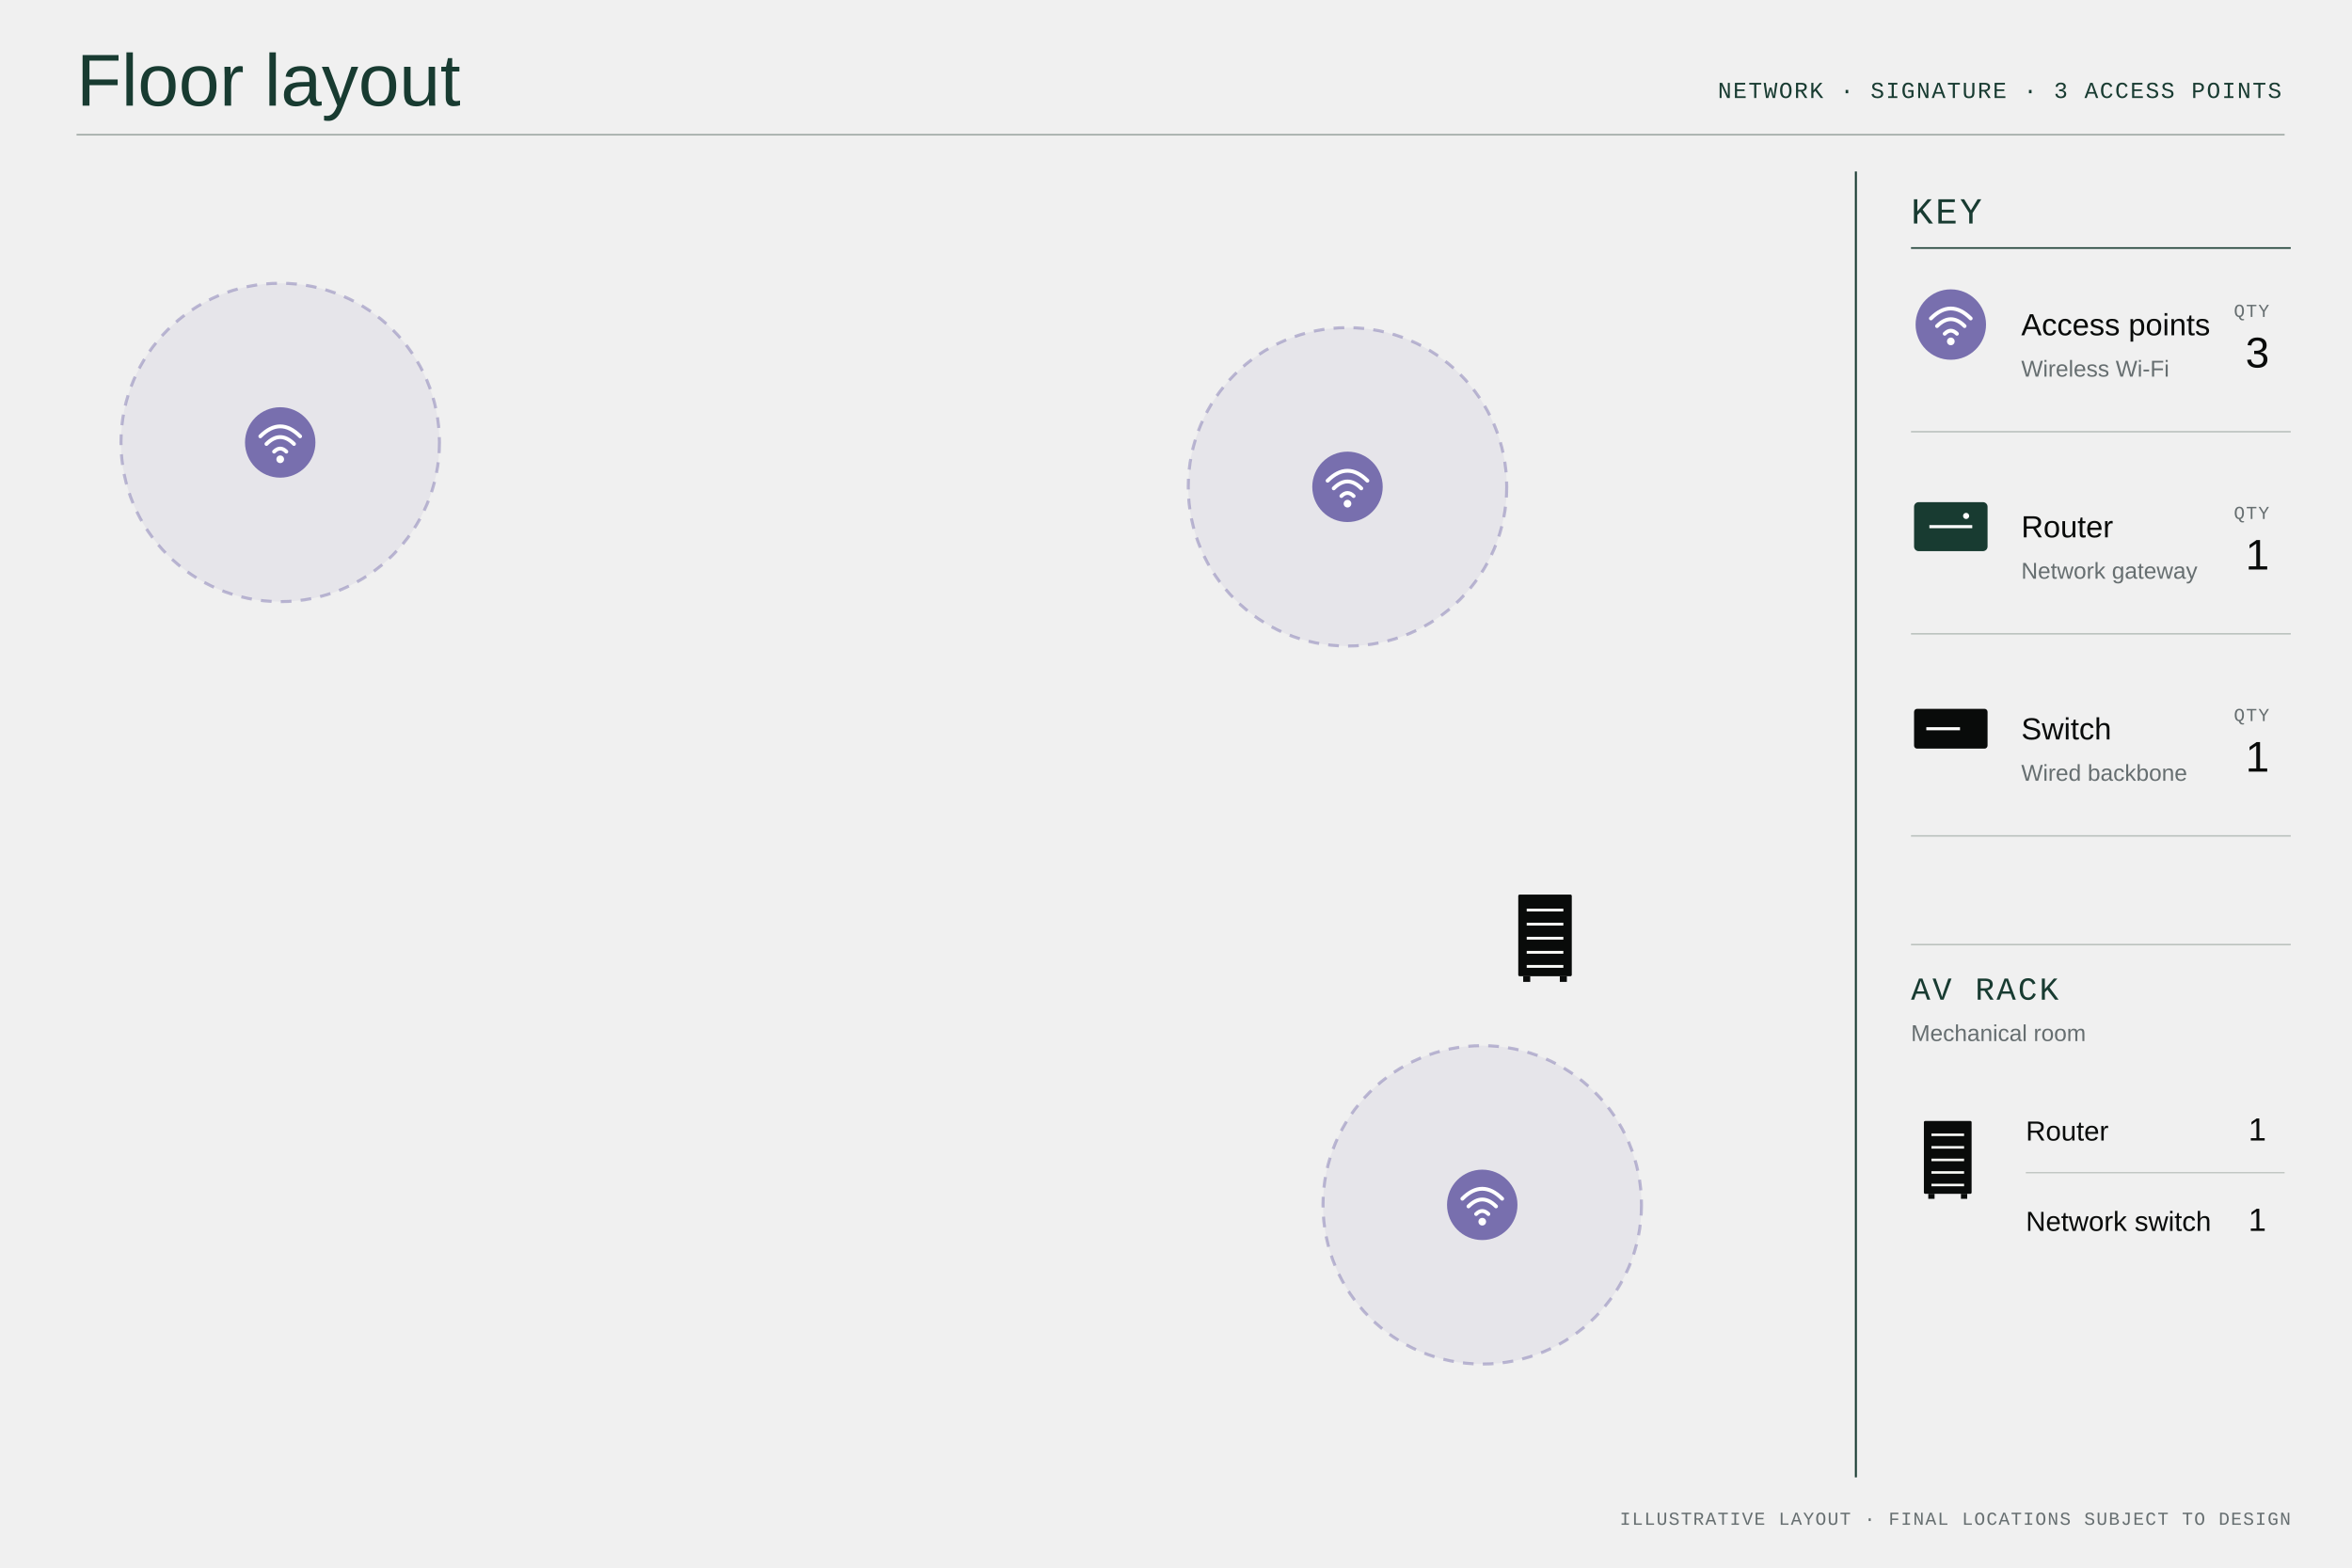
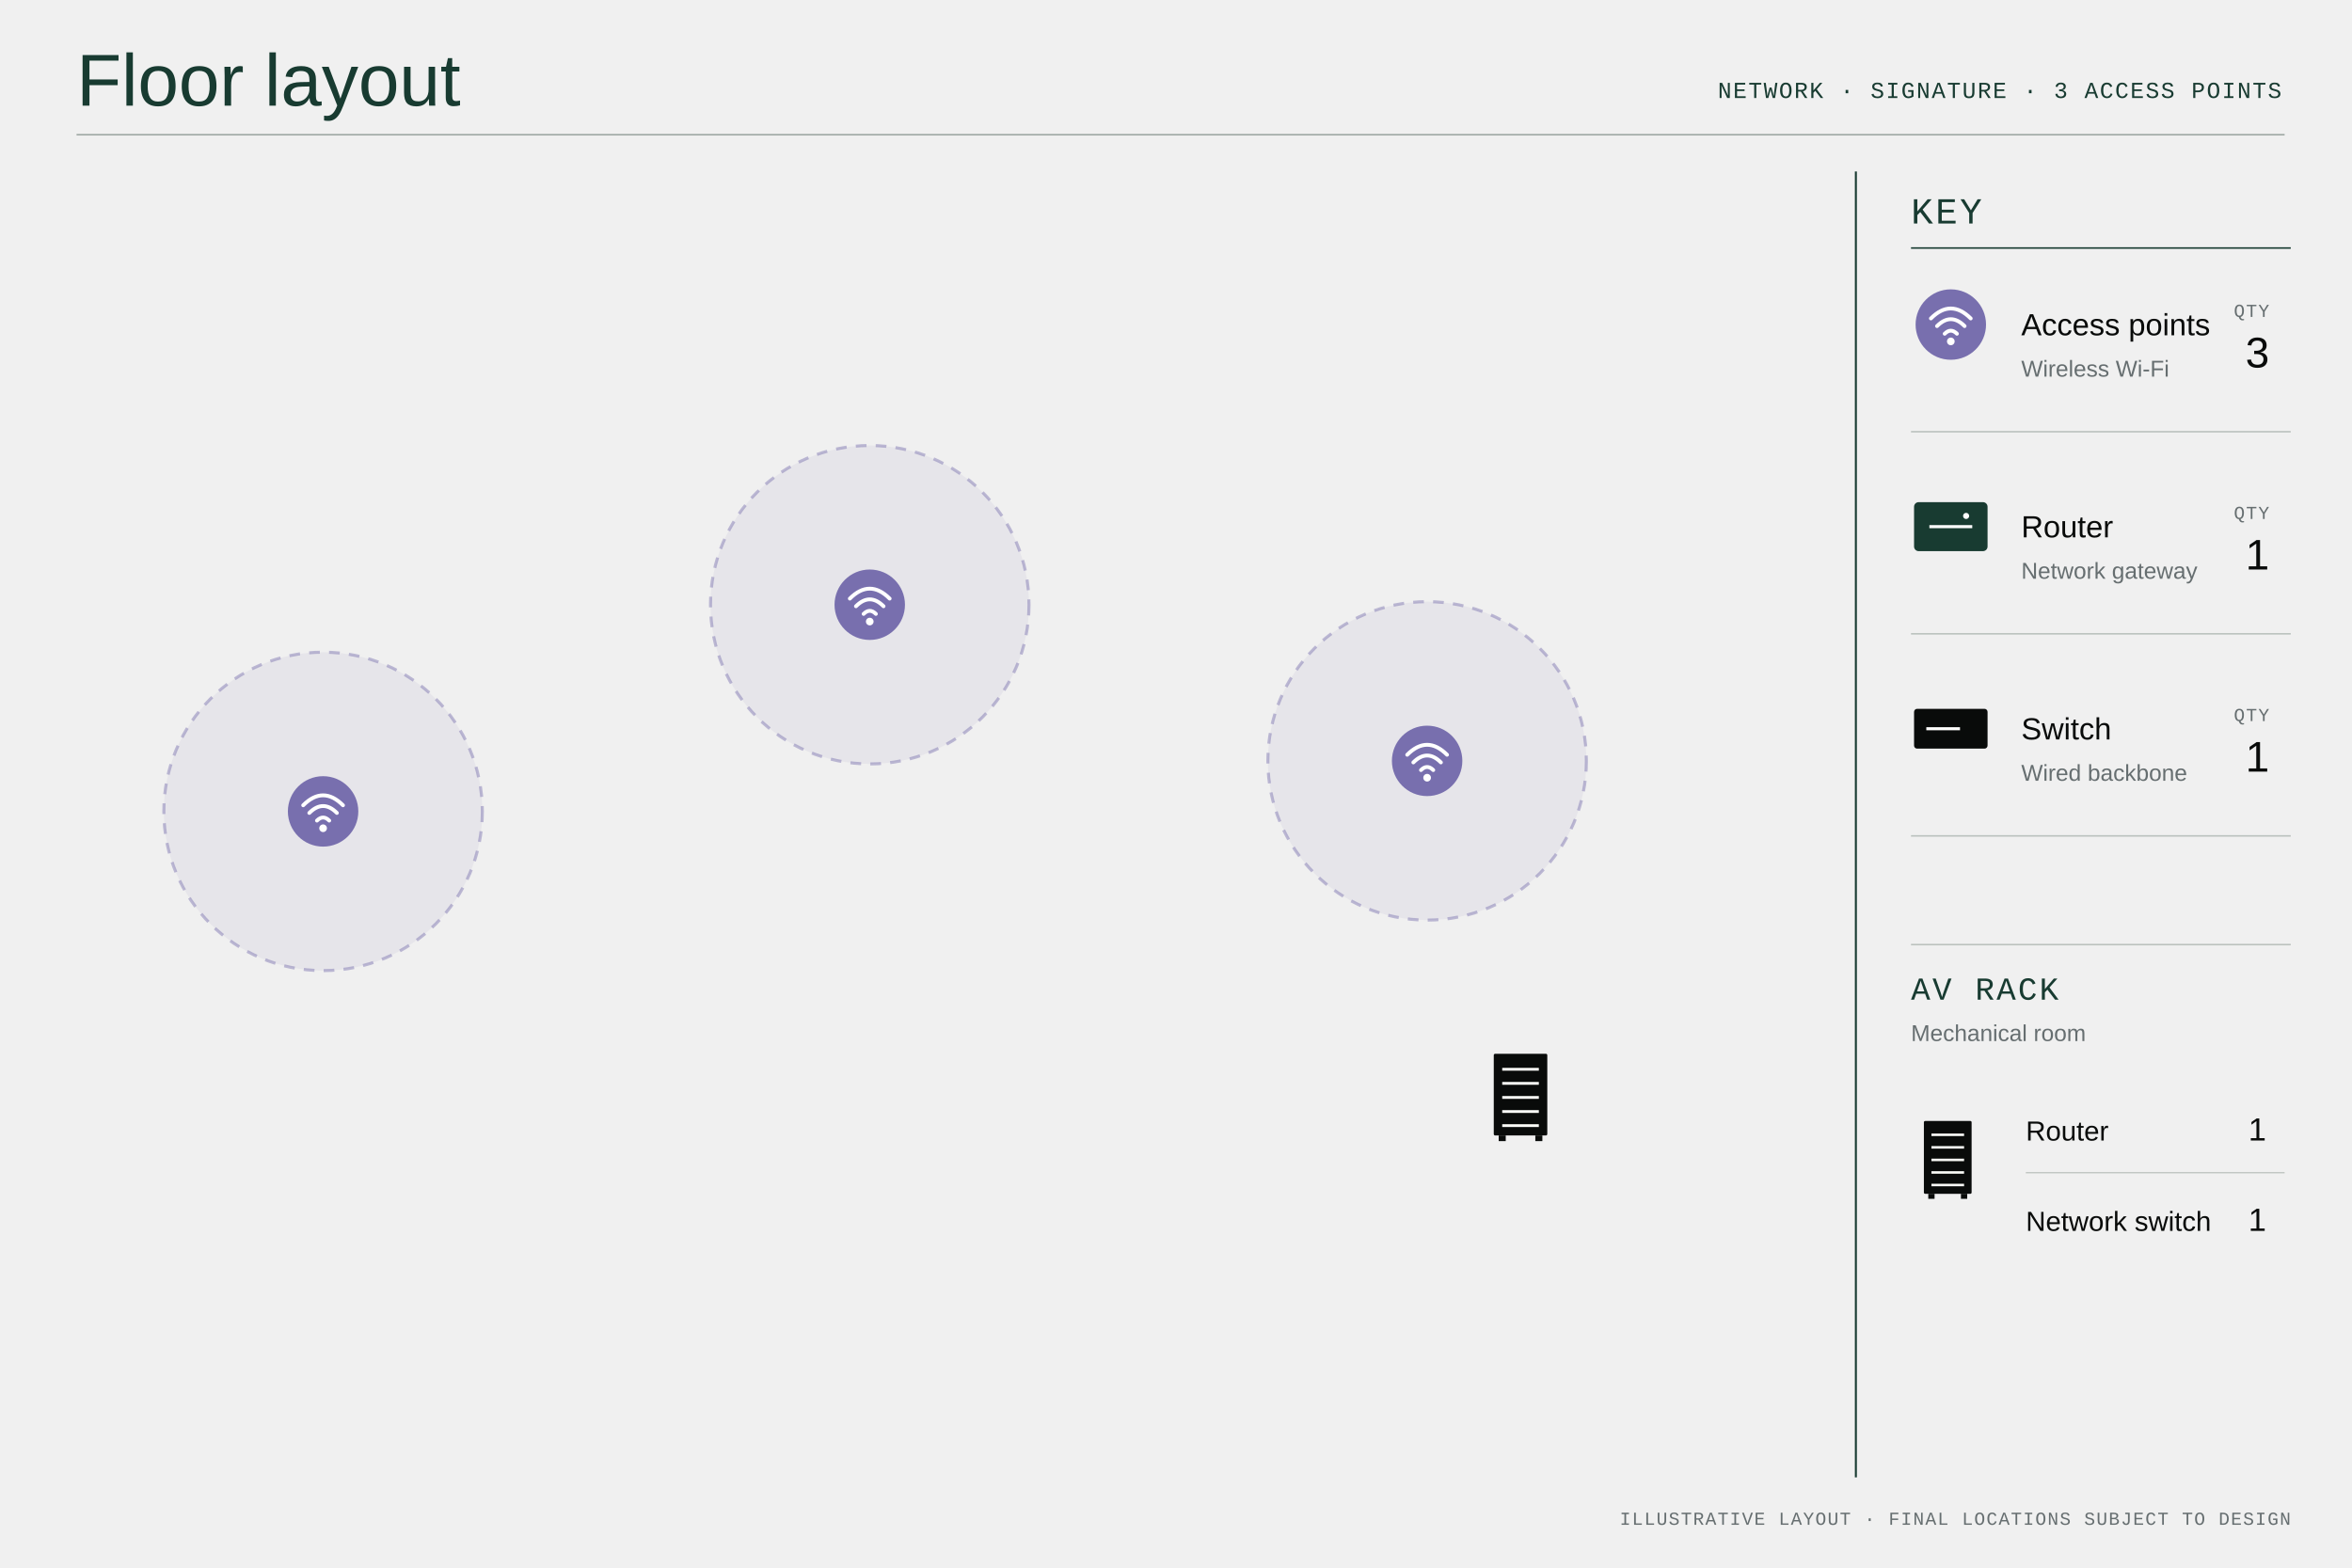
<svg xmlns="http://www.w3.org/2000/svg" viewBox="0 0 1536 1024" width="1536" height="1024" role="img" aria-label="Network Signature floor layout and equipment key">
  <text x="50" y="69" fill="#183B31" font-family="Arial,Helvetica,sans-serif" font-size="48">Floor layout</text>
  <text x="1490" y="64" fill="#183B31" font-family="IBM Plex Mono,Courier New,monospace" font-size="15" letter-spacing=".065em" text-anchor="end">NETWORK · SIGNATURE · 3 ACCESS POINTS</text>
  <line x1="50" y1="88" x2="1492" y2="88" stroke="#9DA7A3" stroke-width="1" />
-   <circle cx="880" cy="318" r="104" fill="#786FAE" fill-opacity=".08" stroke="#786FAE" stroke-opacity=".45" stroke-width="2" stroke-dasharray="7 6" />
-   <g transform="translate(880,318)">
+   <circle cx="568" cy="395" r="104" fill="#786FAE" fill-opacity=".08" stroke="#786FAE" stroke-opacity=".45" stroke-width="2" stroke-dasharray="7 6" />
+   <g transform="translate(568,395)">
    <circle r="23" fill="#786FAE" />
    <path d="M-13 -4q13 -13 26 0M-9 1q9 -9 18 0M-4 6q4 -4 8 0" fill="none" stroke="white" stroke-width="2.5" stroke-linecap="round" />
    <circle cy="11" r="2.5" fill="white" />
  </g>
-   <circle cx="183" cy="289" r="104" fill="#786FAE" fill-opacity=".08" stroke="#786FAE" stroke-opacity=".45" stroke-width="2" stroke-dasharray="7 6" />
-   <g transform="translate(183,289)">
+   <circle cx="211" cy="530" r="104" fill="#786FAE" fill-opacity=".08" stroke="#786FAE" stroke-opacity=".45" stroke-width="2" stroke-dasharray="7 6" />
+   <g transform="translate(211,530)">
    <circle r="23" fill="#786FAE" />
    <path d="M-13 -4q13 -13 26 0M-9 1q9 -9 18 0M-4 6q4 -4 8 0" fill="none" stroke="white" stroke-width="2.5" stroke-linecap="round" />
    <circle cy="11" r="2.5" fill="white" />
  </g>
-   <circle cx="968" cy="787" r="104" fill="#786FAE" fill-opacity=".08" stroke="#786FAE" stroke-opacity=".45" stroke-width="2" stroke-dasharray="7 6" />
-   <g transform="translate(968,787)">
+   <circle cx="932" cy="497" r="104" fill="#786FAE" fill-opacity=".08" stroke="#786FAE" stroke-opacity=".45" stroke-width="2" stroke-dasharray="7 6" />
+   <g transform="translate(932,497)">
    <circle r="23" fill="#786FAE" />
    <path d="M-13 -4q13 -13 26 0M-9 1q9 -9 18 0M-4 6q4 -4 8 0" fill="none" stroke="white" stroke-width="2.5" stroke-linecap="round" />
    <circle cy="11" r="2.5" fill="white" />
  </g>
-   <g transform="translate(1009,611) scale(0.92)">
+   <g transform="translate(993,715) scale(0.92)">
    <rect x="-19" y="-29" width="38" height="58" rx="1" fill="#090B0A" />
    <path d="M-13 -18h26M-13 -8h26M-13 2h26M-13 12h26M-13 22h26" stroke="#FAFBF7" stroke-width="2" />
    <path d="M-13 29v4m26 -4v4" stroke="#090B0A" stroke-width="5" />
  </g>
  <line x1="1212" y1="112" x2="1212" y2="965" stroke="#183B31" stroke-width="1.3" />
  <text x="1248" y="146" fill="#183B31" font-family="IBM Plex Mono,Courier New,monospace" font-size="24" letter-spacing=".065em">KEY</text>
  <line x1="1248" y1="162" x2="1496" y2="162" stroke="#183B31" stroke-width="1" />
  <g>
    <g transform="translate(1274,212)">
      <circle r="23" fill="#786FAE" />
      <path d="M-13 -4q13 -13 26 0M-9 1q9 -9 18 0M-4 6q4 -4 8 0" fill="none" stroke="white" stroke-width="2.5" stroke-linecap="round" />
      <circle cy="11" r="2.5" fill="white" />
    </g>
    <text x="1320" y="219" fill="#090B0A" font-family="Arial,Helvetica,sans-serif" font-size="20">Access points</text>
    <text x="1320" y="246" fill="#666E70" font-family="Arial,Helvetica,sans-serif" font-size="15">Wireless Wi-Fi</text>
    <text x="1482" y="207" fill="#666E70" font-family="IBM Plex Mono,Courier New,monospace" font-size="12" letter-spacing=".065em" text-anchor="end">QTY</text>
    <text x="1482" y="240" fill="#090B0A" font-family="Arial,Helvetica,sans-serif" font-size="28" text-anchor="end">3</text>
    <line x1="1248" y1="282" x2="1496" y2="282" stroke="#BBC2BE" stroke-width="1" />
  </g>
  <g>
    <g transform="translate(1274,344)">
      <rect x="-24" y="-16" width="48" height="32" rx="3" fill="#183B31" />
      <path d="M-14 0h28" stroke="white" stroke-width="2" />
      <circle cx="10" cy="-7" r="2" fill="white" />
    </g>
    <text x="1320" y="351" fill="#090B0A" font-family="Arial,Helvetica,sans-serif" font-size="20">Router</text>
    <text x="1320" y="378" fill="#666E70" font-family="Arial,Helvetica,sans-serif" font-size="15">Network gateway</text>
    <text x="1482" y="339" fill="#666E70" font-family="IBM Plex Mono,Courier New,monospace" font-size="12" letter-spacing=".065em" text-anchor="end">QTY</text>
    <text x="1482" y="372" fill="#090B0A" font-family="Arial,Helvetica,sans-serif" font-size="28" text-anchor="end">1</text>
    <line x1="1248" y1="414" x2="1496" y2="414" stroke="#BBC2BE" stroke-width="1" />
  </g>
  <g>
    <g transform="translate(1274,476)">
      <rect x="-24" y="-13" width="48" height="26" rx="2" fill="#090B0A" />
      <path d="M-16 0h22" stroke="white" stroke-width="2" />
    </g>
    <text x="1320" y="483" fill="#090B0A" font-family="Arial,Helvetica,sans-serif" font-size="20">Switch</text>
    <text x="1320" y="510" fill="#666E70" font-family="Arial,Helvetica,sans-serif" font-size="15">Wired backbone</text>
    <text x="1482" y="471" fill="#666E70" font-family="IBM Plex Mono,Courier New,monospace" font-size="12" letter-spacing=".065em" text-anchor="end">QTY</text>
    <text x="1482" y="504" fill="#090B0A" font-family="Arial,Helvetica,sans-serif" font-size="28" text-anchor="end">1</text>
    <line x1="1248" y1="546" x2="1496" y2="546" stroke="#BBC2BE" stroke-width="1" />
  </g>
  <line x1="1248" y1="617" x2="1496" y2="617" stroke="#BBC2BE" stroke-width="1" />
  <text x="1248" y="653" fill="#183B31" font-family="IBM Plex Mono,Courier New,monospace" font-size="21" letter-spacing=".065em">AV RACK</text>
  <text x="1248" y="680" fill="#666E70" font-family="Arial,Helvetica,sans-serif" font-size="15">Mechanical room</text>
  <g transform="translate(1272,756) scale(0.82)">
    <rect x="-19" y="-29" width="38" height="58" rx="1" fill="#090B0A" />
    <path d="M-13 -18h26M-13 -8h26M-13 2h26M-13 12h26M-13 22h26" stroke="#FAFBF7" stroke-width="2" />
    <path d="M-13 29v4m26 -4v4" stroke="#090B0A" stroke-width="5" />
  </g>
  <text x="1323" y="745" fill="#090B0A" font-family="Arial,Helvetica,sans-serif" font-size="18">Router</text>
  <text x="1480" y="745" fill="#090B0A" font-family="Arial,Helvetica,sans-serif" font-size="21" text-anchor="end">1</text>
  <line x1="1323" y1="766" x2="1492" y2="766" stroke="#BCC2BE" stroke-width=".8" />
  <text x="1323" y="804" fill="#090B0A" font-family="Arial,Helvetica,sans-serif" font-size="18">Network switch</text>
  <text x="1480" y="804" fill="#090B0A" font-family="Arial,Helvetica,sans-serif" font-size="21" text-anchor="end">1</text>
  <text x="1496" y="996" fill="#666E70" font-family="IBM Plex Mono,Courier New,monospace" font-size="12" letter-spacing=".065em" text-anchor="end">ILLUSTRATIVE LAYOUT · FINAL LOCATIONS SUBJECT TO DESIGN</text>
</svg>
